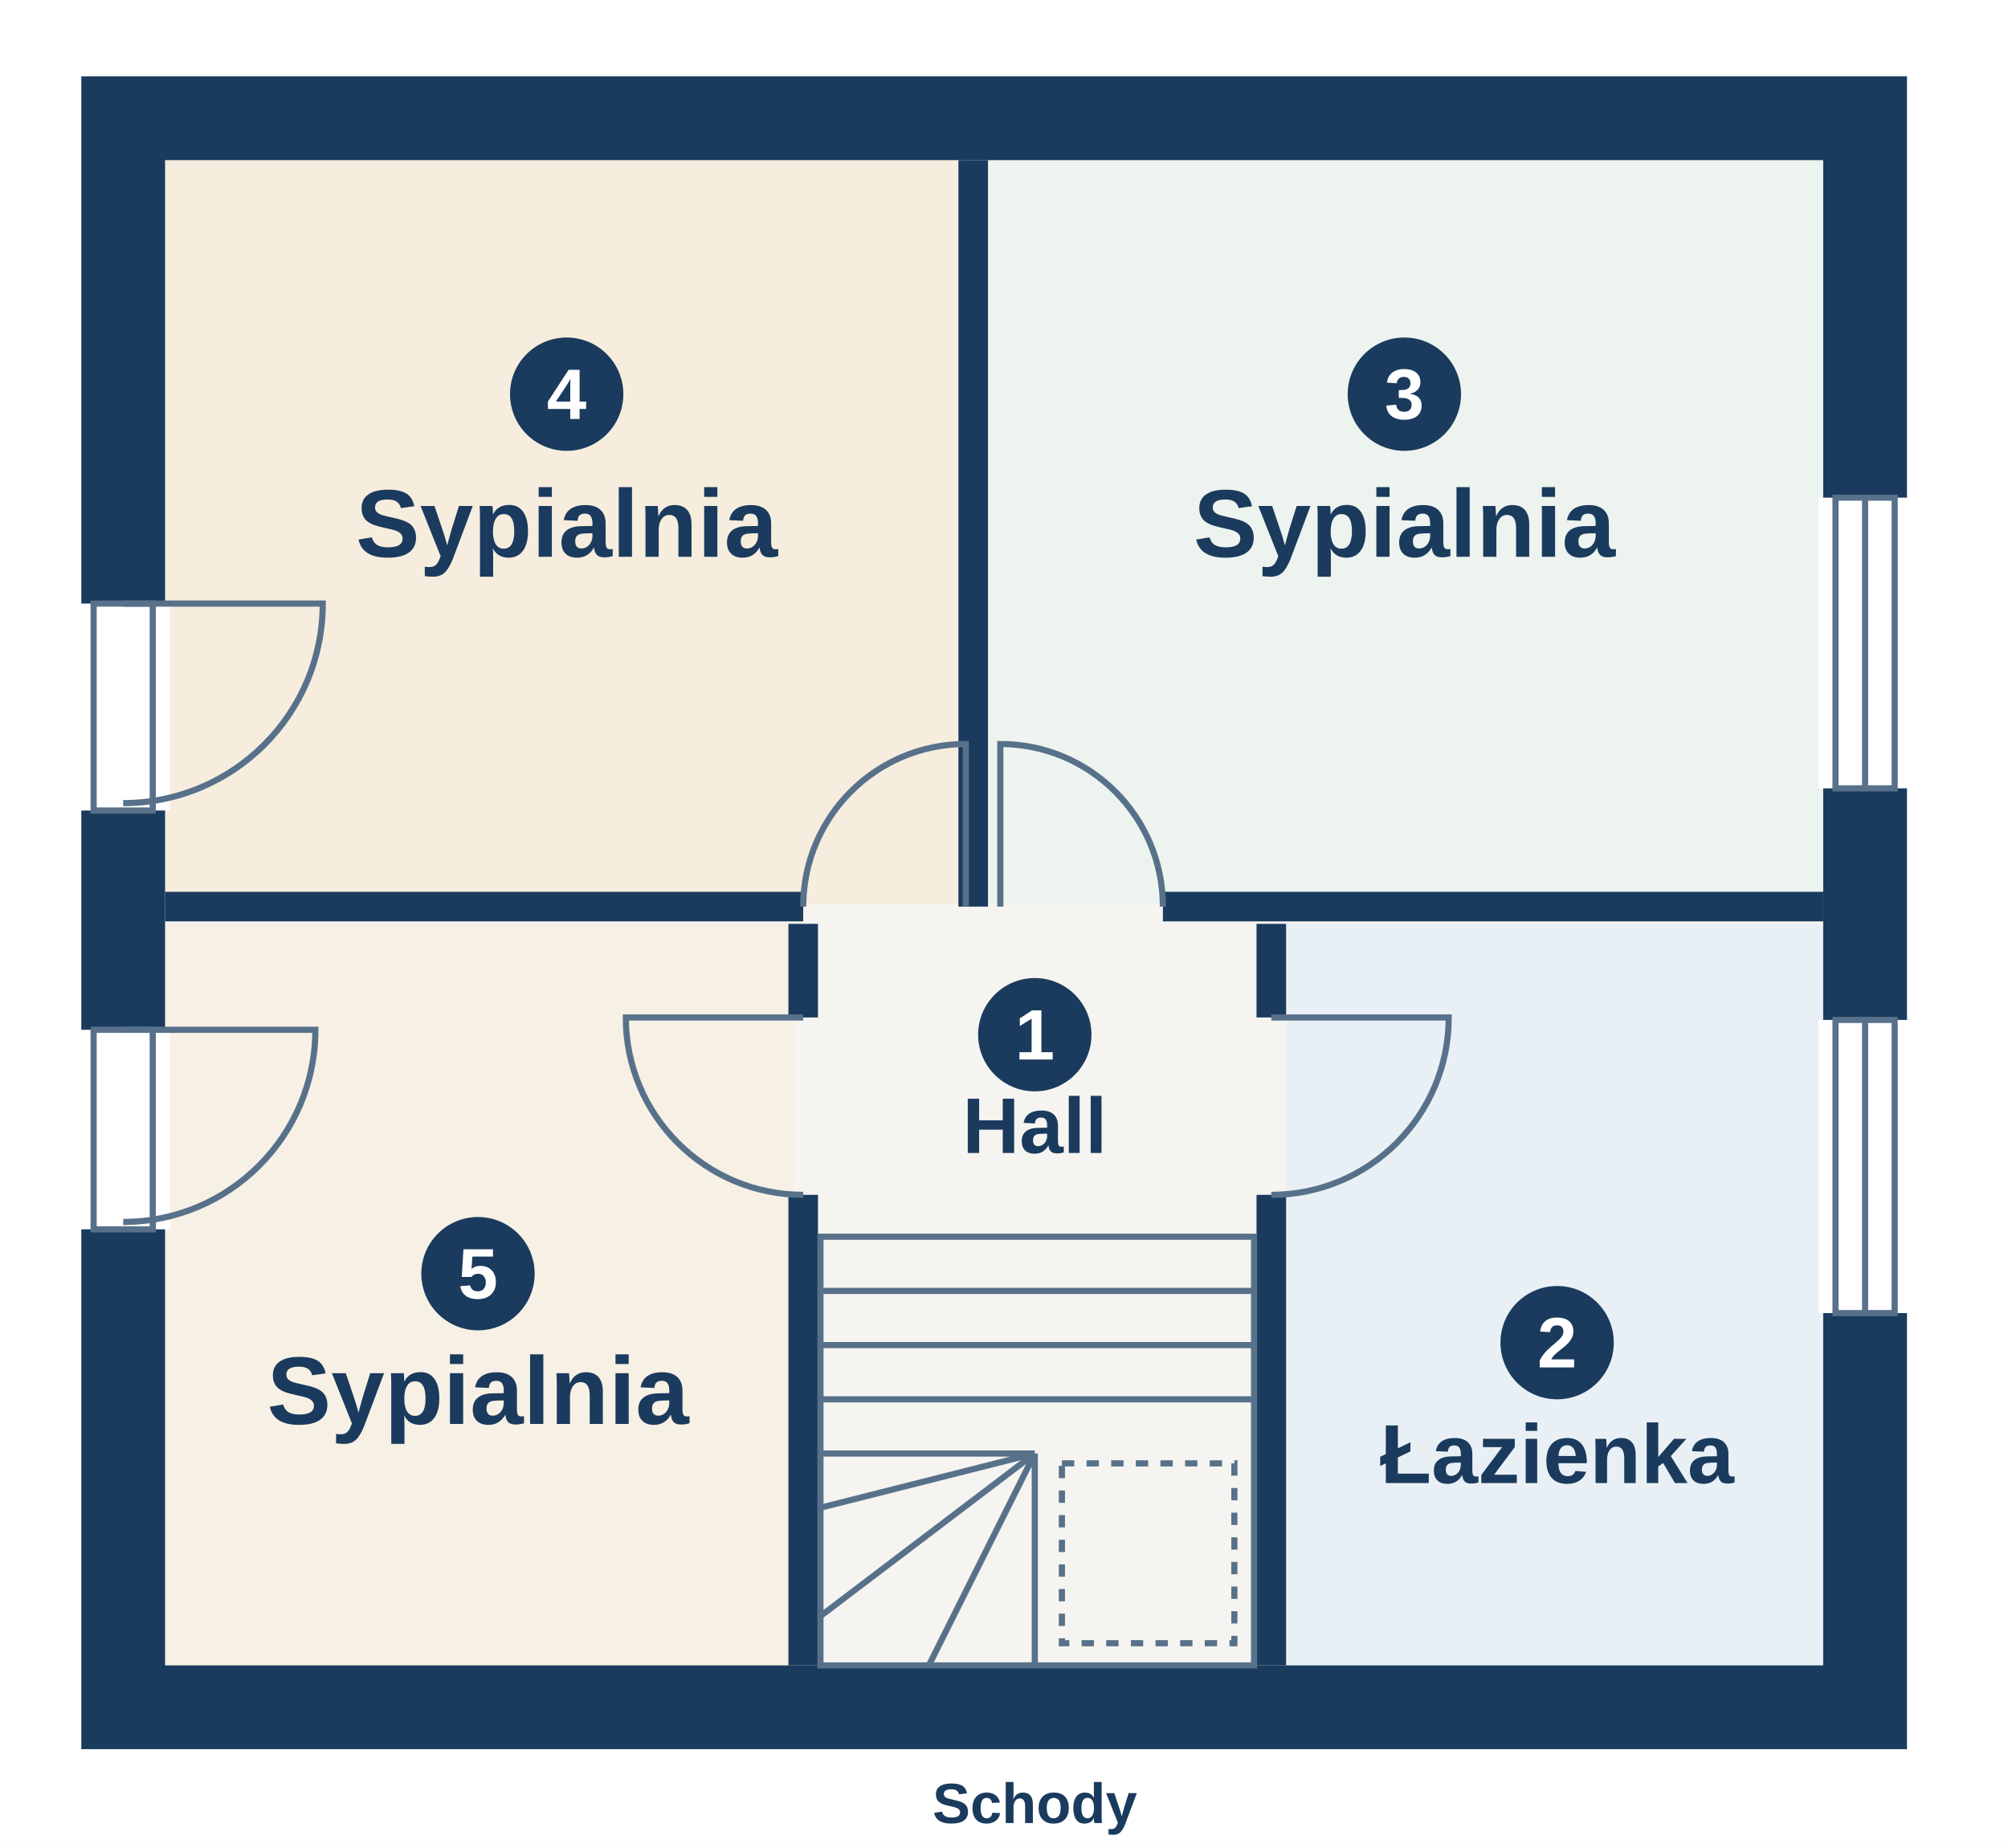
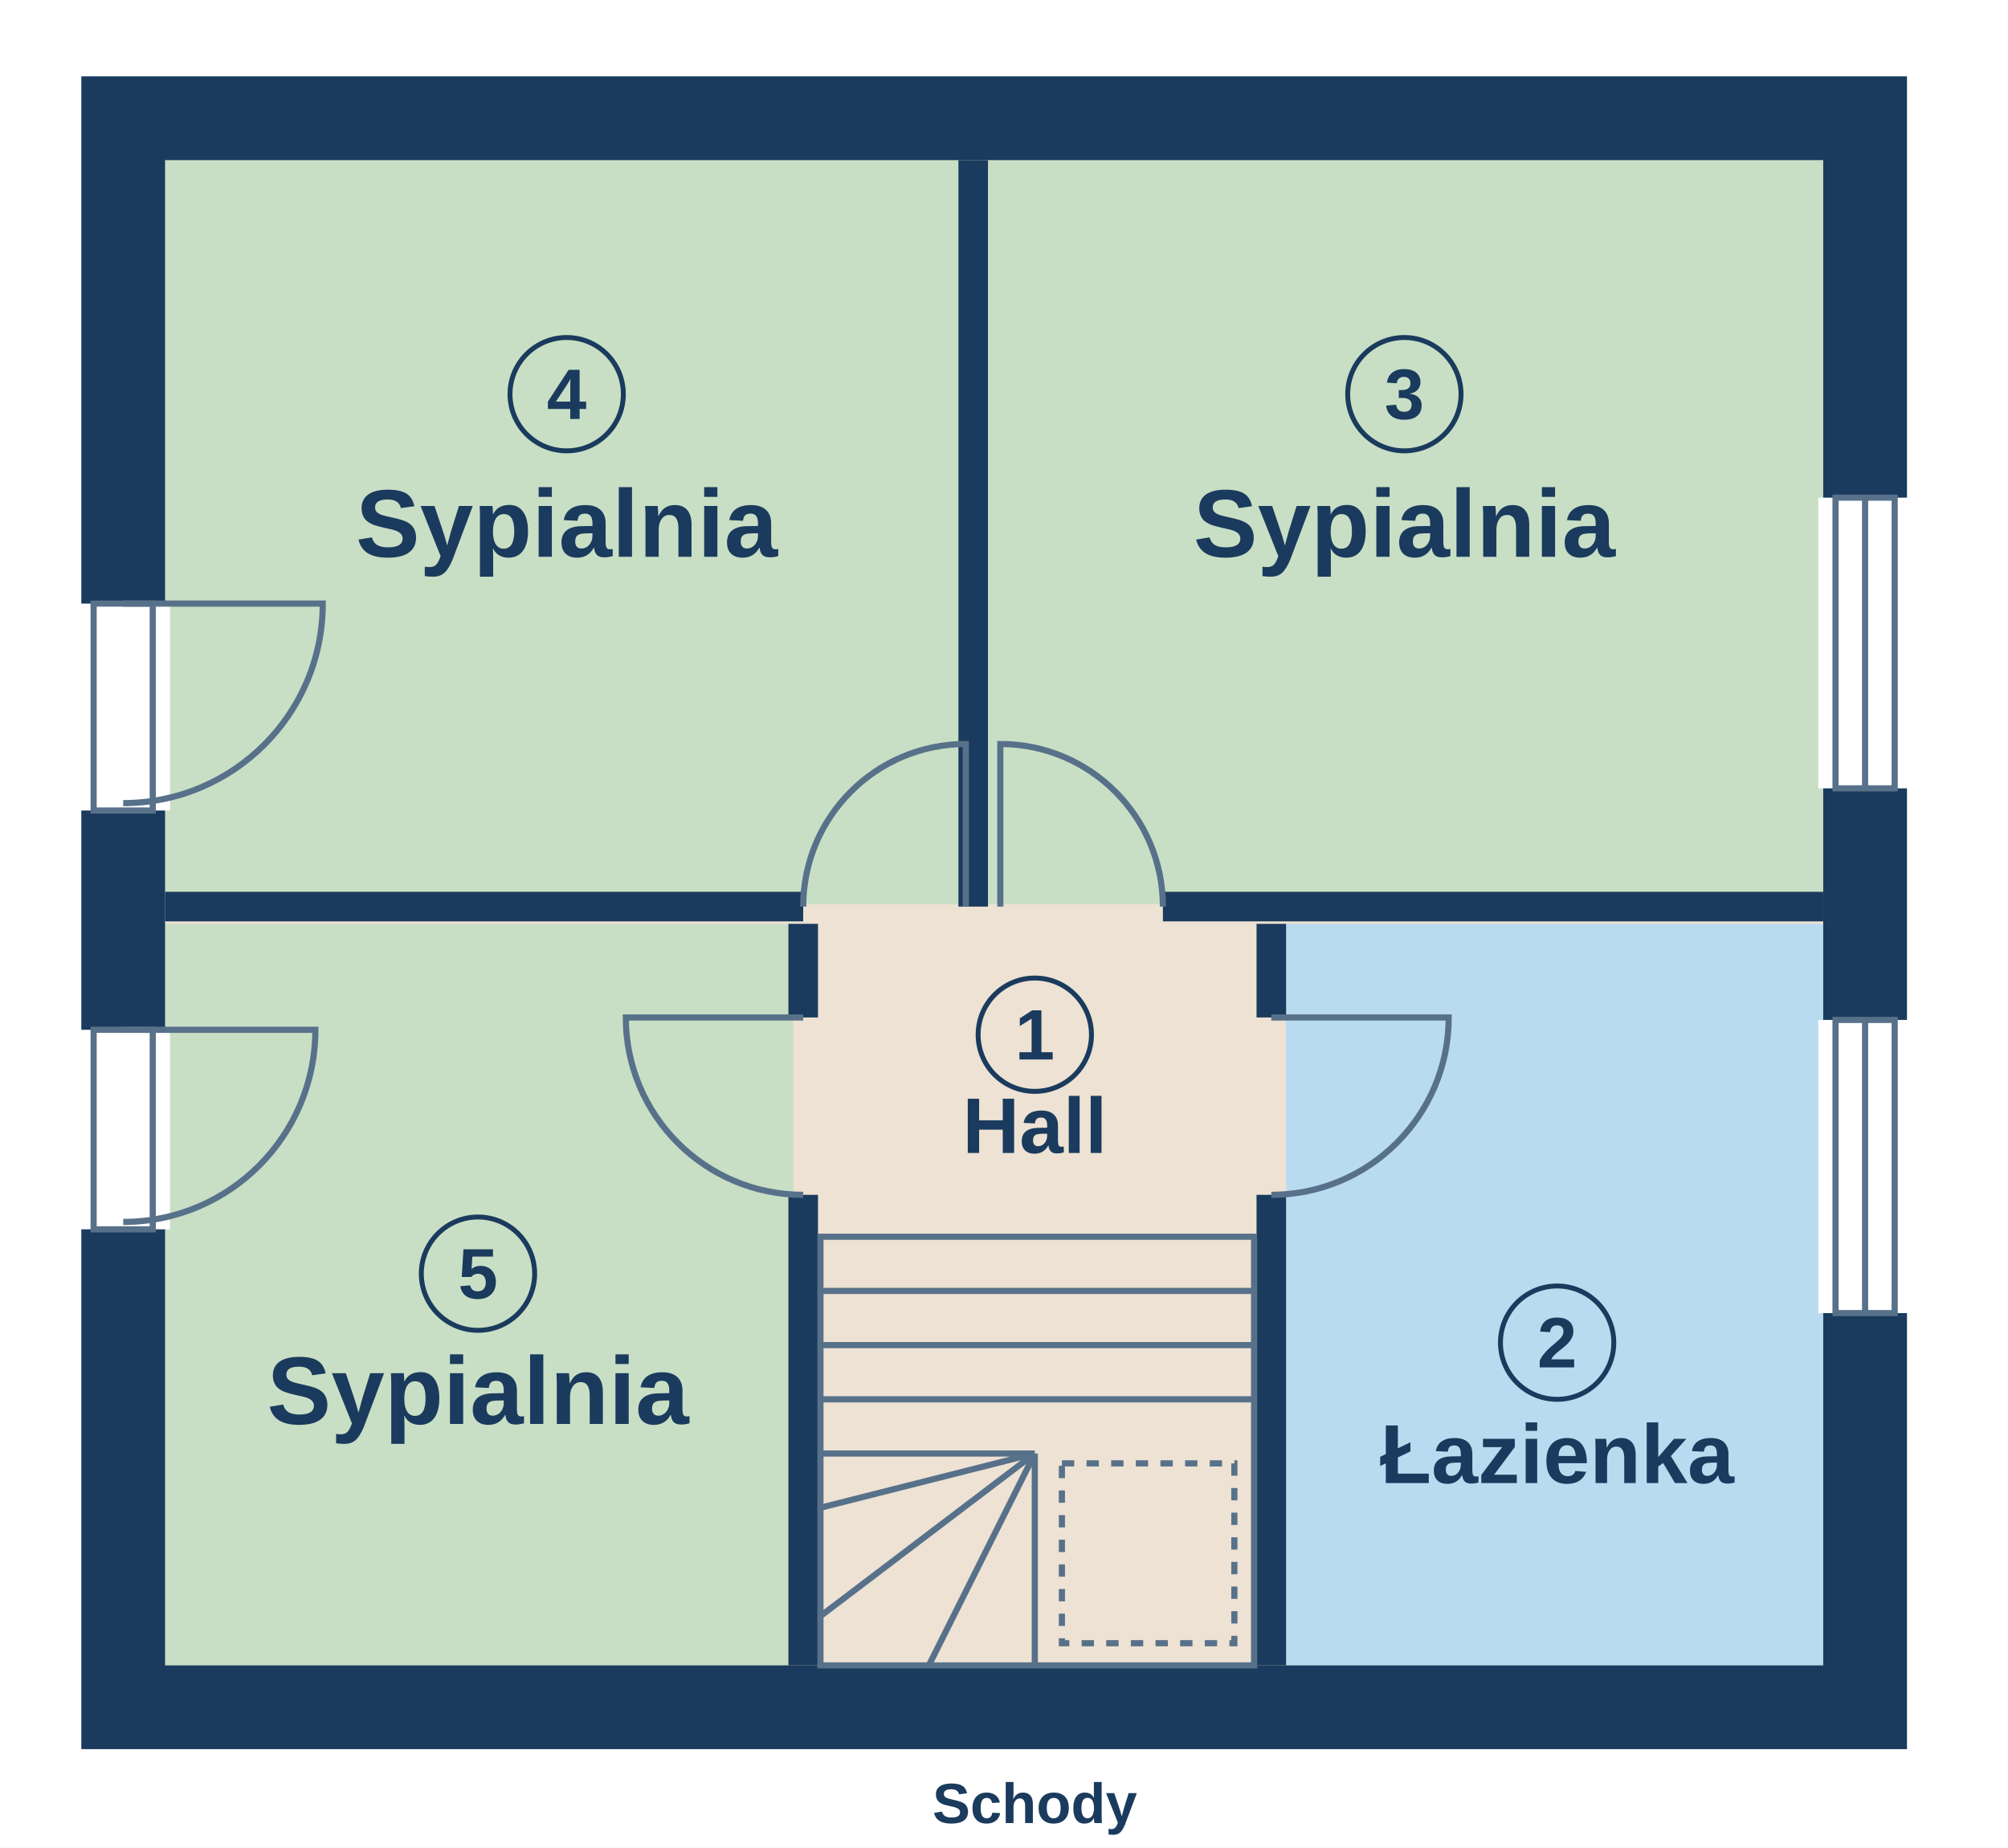
<svg xmlns="http://www.w3.org/2000/svg" width="815" height="750" viewBox="270 245 815 750" role="img" aria-labelledby="title desc">
  <style>
    .wall{fill:none;stroke:#1a3b5d;stroke-width:12;stroke-linecap:butt;stroke-linejoin:miter}
    .outer{stroke-width:34}
    .opening{stroke:#fff;stroke-width:38}
    .detail{fill:none;stroke:#58718a;stroke-width:2.5}
    .window{fill:#fff;stroke:#58718a;stroke-width:2.5}
    .label{fill:#1a3b5d;font-family:Arial,Helvetica,sans-serif;font-size:39px;font-weight:600;text-anchor:middle}
-     .number circle{fill:#1a3b5d}
-     .number text{fill:#fff;font-family:Arial,Helvetica,sans-serif;font-size:29px;font-weight:700;text-anchor:middle;dominant-baseline:central}
+     .number circle{stroke:#1a3b5d;stroke-width:2}
+     .number text{fill:#1a3b5d;font-family:Arial,Helvetica,sans-serif;font-size:29px;font-weight:700;text-anchor:middle;dominant-baseline:central}
  </style>
  <path fill="#fff" d="M270 245h815v750H270z" />
-   <path fill="#f5f4f0" d="M320 293H1027V938H320Z" />
-   <path fill="#f6edde" d="M337 310H662V612H337Z" />
-   <path fill="#edf3ee" d="M668 310H1010V612H668Z" />
-   <path fill="#f7f0e4" d="M337 620H592V921H337Z" />
-   <path fill="#e9f0f5" d="M792 620H1010V921H792Z" />
+   <path fill="#ede2d3" d="M320 293H1027V938H320Z" />
+   <path fill="#c8dfc5" d="M337 310H662V612H337Z" />
+   <path fill="#c8dfc5" d="M668 310H1010V612H668Z" />
+   <path fill="#c8dfc5" d="M337 620H592V921H337Z" />
+   <path fill="#b9dbef" d="M792 620H1010V921H792Z" />
  <path class="wall outer" d="M320 293H1027V938H320Z" />
  <path class="wall" d="M665 310V613 M337 613H596 M742 613H1010 M596 620V658 M596 730V921 M786 620V658 M786 730V921" />
  <path class="opening" d="M320 490V574 M320 663V744 M1027 447V565 M1027 659V778" />
  <g class="window">
    <path d="M308 490h24v84h-24Z M308 663h24v81h-24Z M1015 447h24v118h-24Z M1015 659h24v119h-24Z" />
  </g>
  <path class="detail" d="M320 490h81a81 81 0 0 1-81 81 M320 663h78a78 78 0 0 1-78 78 M1027 447V565 M1027 659V778 M662 613V547a66 66 0 0 0-66 66 M676 613V547a66 66 0 0 1 66 66 M596 658H524a72 72 0 0 0 72 72 M786 658h72a72 72 0 0 1-72 72" />
  <g class="detail">
    <path d="M603 921V747H779V921Z M603 769H779 M603 791H779 M603 813H779 M603 835H690 M603 857L690 835 M603 901L690 835 M647 921L690 835 M690 921V835" />
    <path stroke-dasharray="5 5" d="M701 839H771V912H701Z" />
  </g>
  <g class="label">
    <text x="500" y="471">Sypialnia</text>
    <text x="840" y="471">Sypialnia</text>
    <text x="464" y="823">Sypialnia</text>
    <text x="902" y="847" font-size="34">Łazienka</text>
    <text x="690" y="713" font-size="32">Hall</text>
    <text x="690" y="985" font-size="23">Schody</text>
  </g>
  <g class="number">
    <g transform="translate(690 665)">
-       <circle r="23" />
+       <circle r="23" fill="#ede2d3" />
      <text>1</text>
    </g>
    <g transform="translate(902 790)">
-       <circle r="23" />
+       <circle r="23" fill="#b9dbef" />
      <text>2</text>
    </g>
    <g transform="translate(840 405)">
-       <circle r="23" />
+       <circle r="23" fill="#c8dfc5" />
      <text>3</text>
    </g>
    <g transform="translate(500 405)">
-       <circle r="23" />
+       <circle r="23" fill="#c8dfc5" />
      <text>4</text>
    </g>
    <g transform="translate(464 762)">
-       <circle r="23" />
+       <circle r="23" fill="#c8dfc5" />
      <text>5</text>
    </g>
  </g>
</svg>
